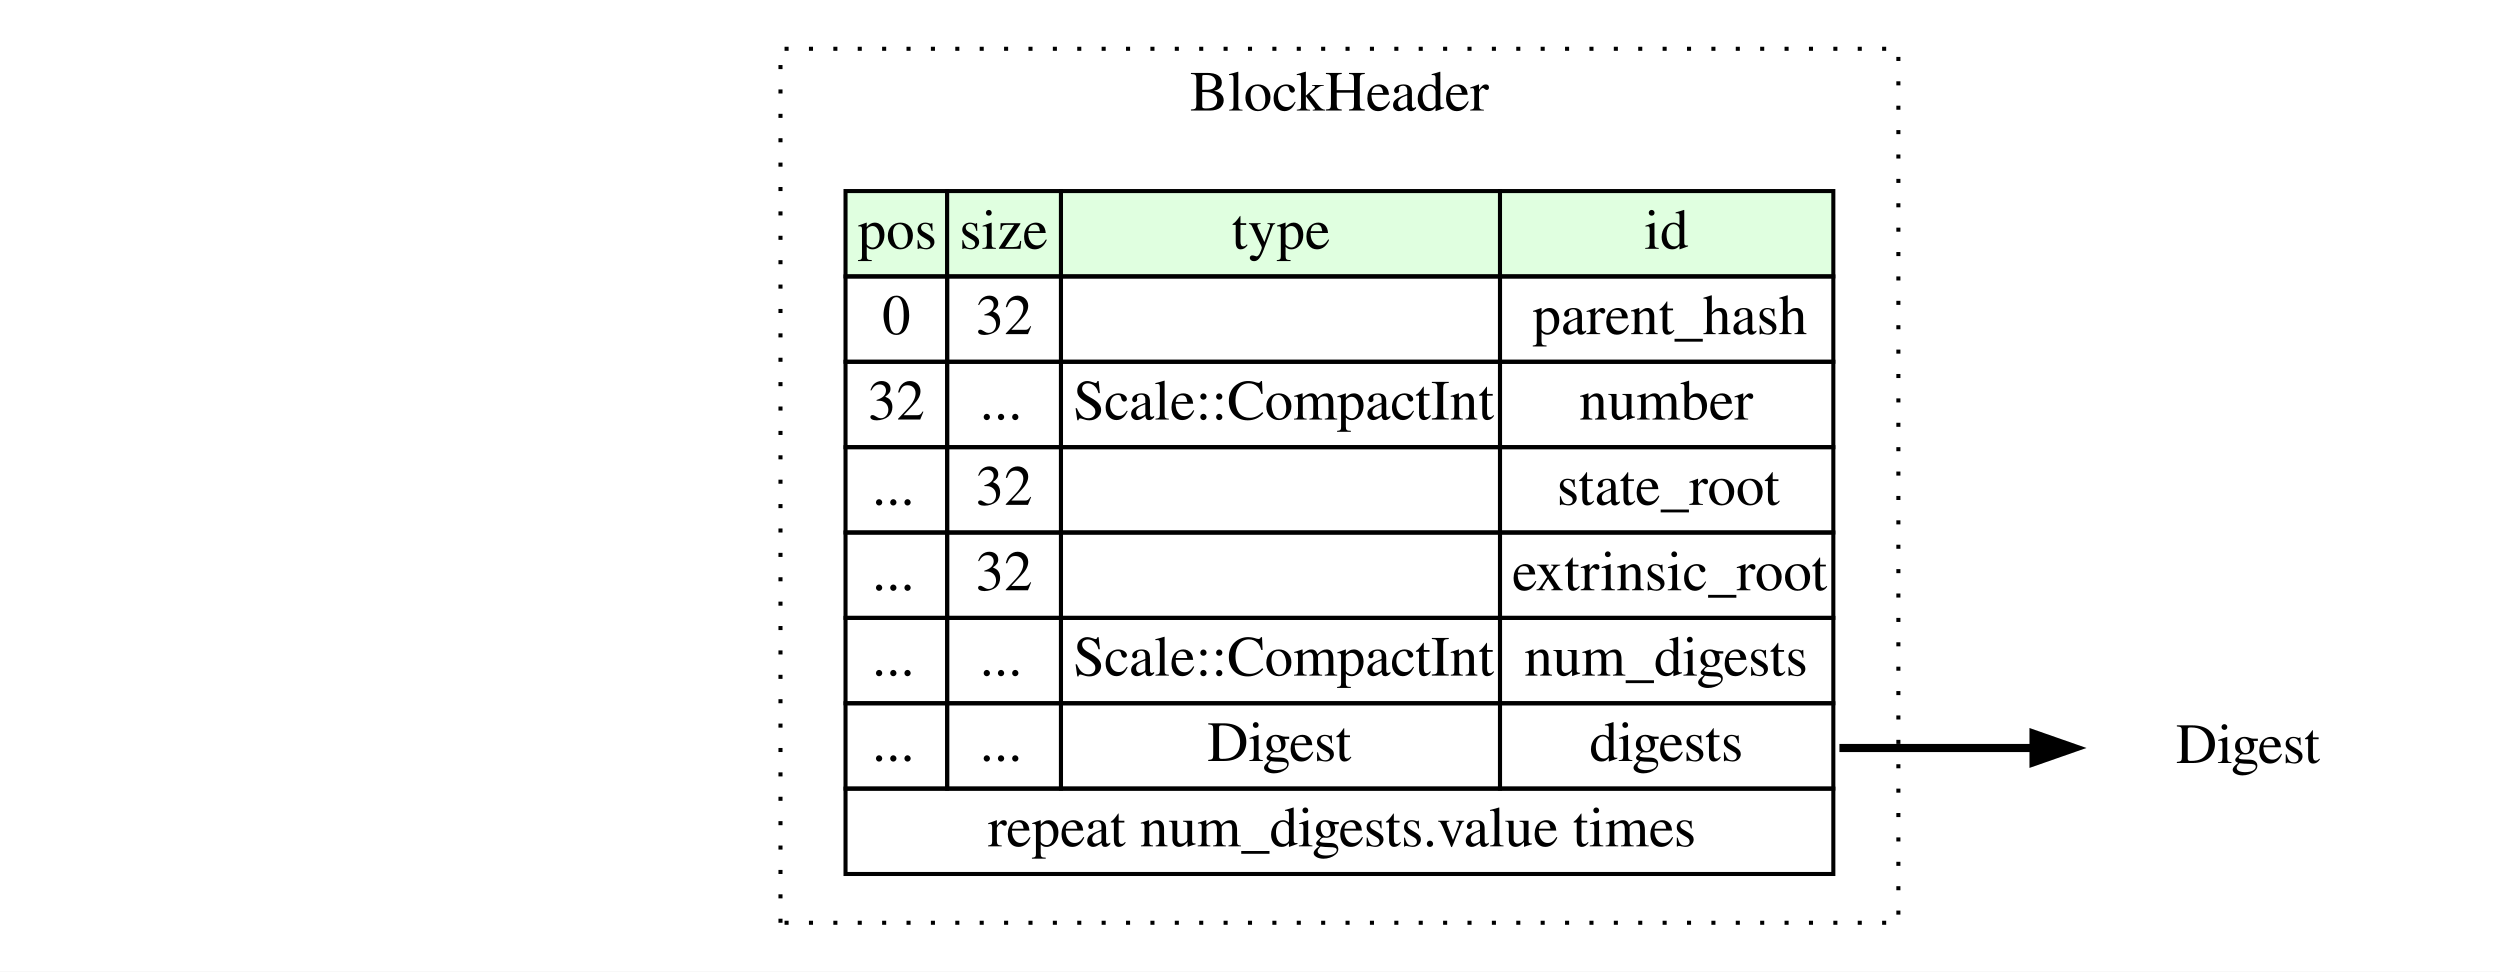
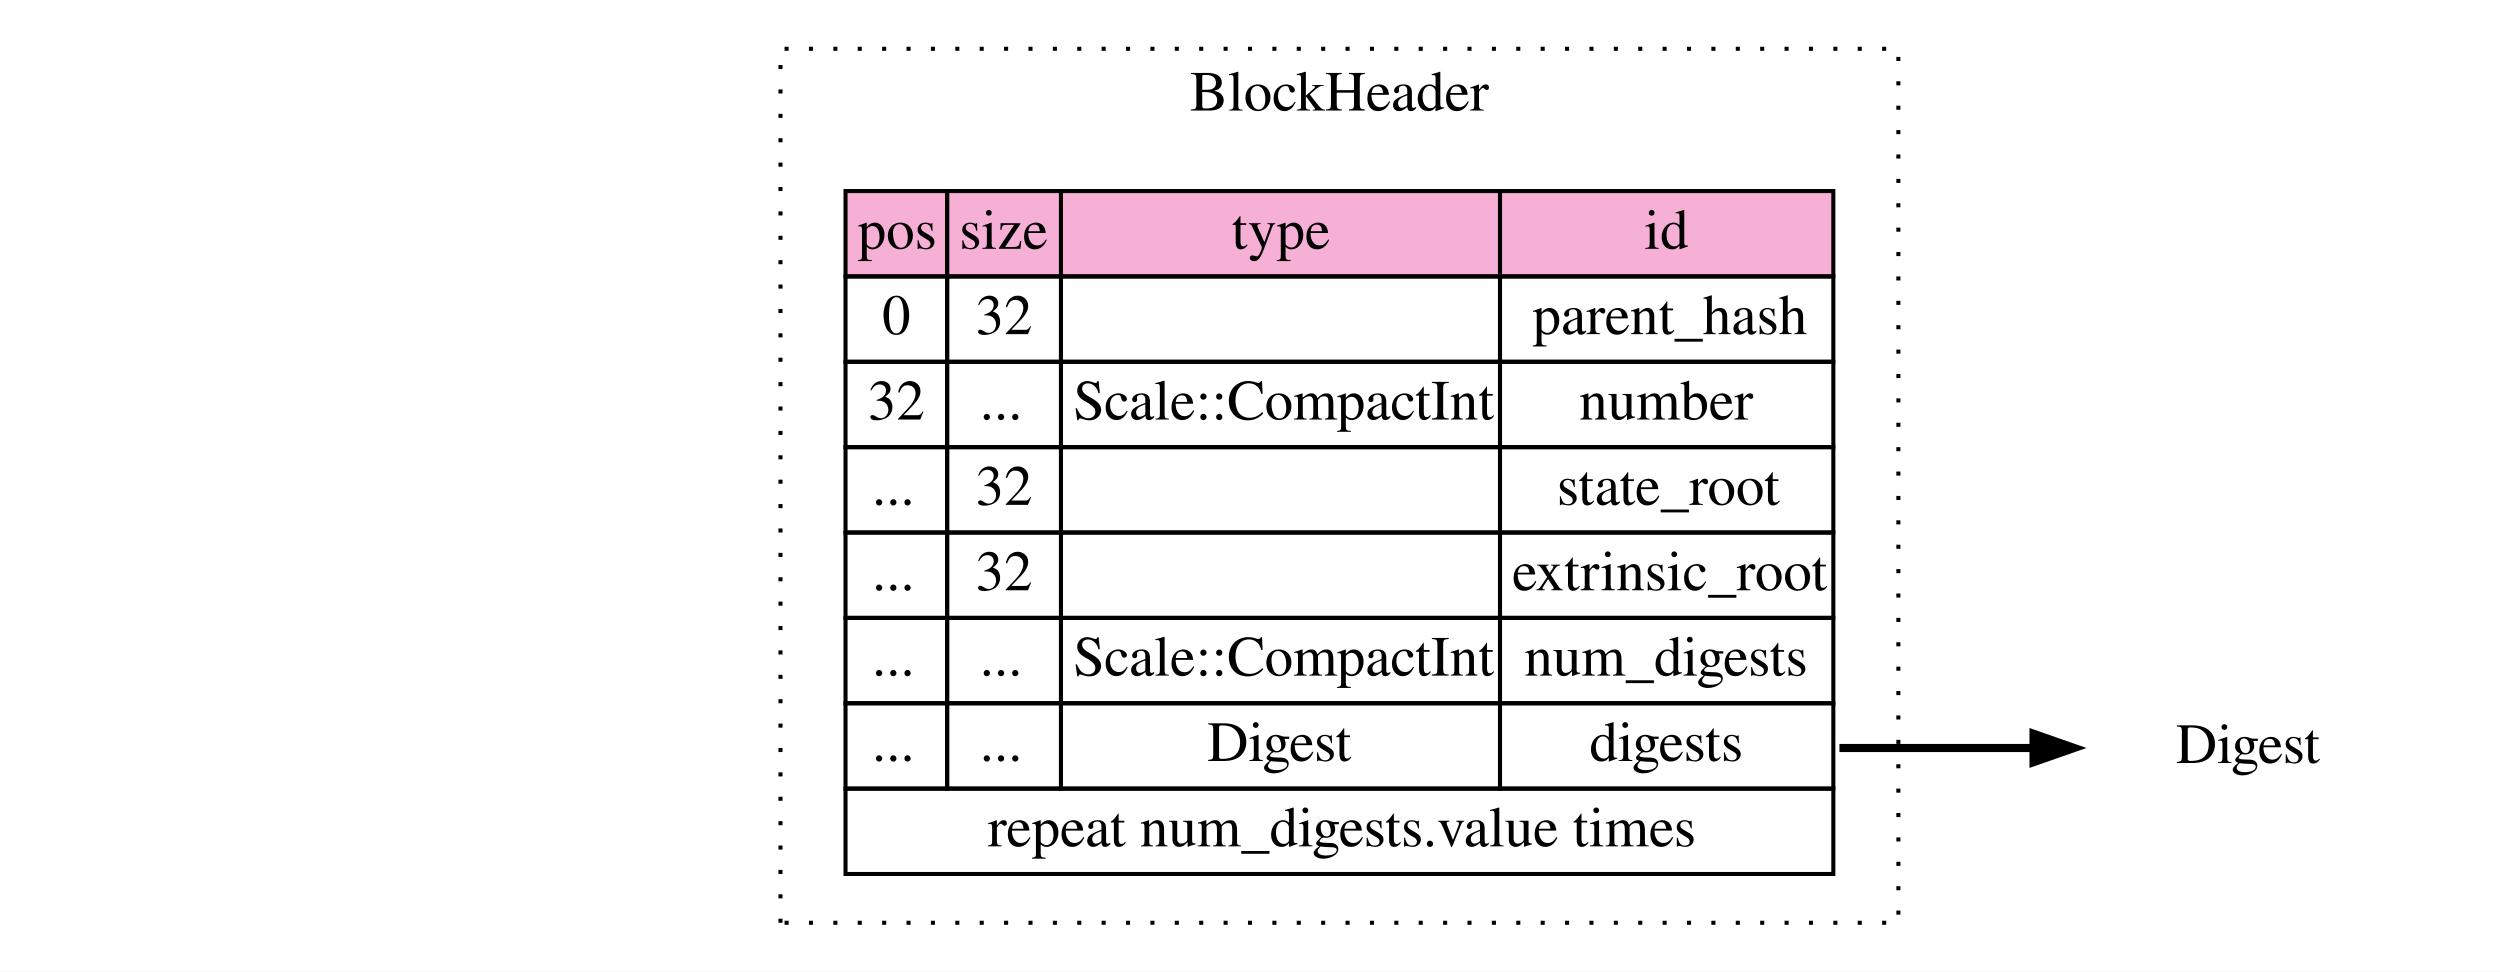
<svg xmlns="http://www.w3.org/2000/svg" xmlns:xlink="http://www.w3.org/1999/xlink" width="615pt" height="239pt" viewBox="0.00 0.00 615.00 239.00">
  <g id="graph0" class="graph" transform="scale(1 1) rotate(0) translate(4 235)">
    <polygon fill="white" stroke="none" points="-4,4 -4,-235 611,-235 611,4 -4,4" />
    <g id="clust1" class="cluster">
-       <polygon fill="none" stroke="black" stroke-dasharray="1,5" points="188,-8 188,-223 463,-223 463,-8 188,-8" />
+       <polygon fill="white" stroke="black" stroke-dasharray="1,5" points="188,-8 188,-223 463,-223 463,-8 188,-8" />
      <text text-anchor="middle" x="325.5" y="-207.8" font-family="Times,serif" font-size="14.00">BlockHeader</text>
    </g>
    <g id="node1" class="node">
-       <polygon fill="#e0ffe0" stroke="none" points="204,-167 204,-188 229,-188 229,-167 204,-167" />
+       <polygon fill="#e6007a4f" stroke="none" points="204,-167 204,-188 229,-188 229,-167 204,-167" />
      <polygon fill="none" stroke="black" points="204,-167 204,-188 229,-188 229,-167 204,-167" />
      <text text-anchor="start" x="207" y="-173.8" font-family="Times,serif" font-size="14.00">pos</text>
-       <polygon fill="#e0ffe0" stroke="none" points="229,-167 229,-188 257,-188 257,-167 229,-167" />
+       <polygon fill="#e6007a4f" stroke="none" points="229,-167 229,-188 257,-188 257,-167 229,-167" />
      <polygon fill="none" stroke="black" points="229,-167 229,-188 257,-188 257,-167 229,-167" />
      <text text-anchor="start" x="232" y="-173.8" font-family="Times,serif" font-size="14.00">size</text>
-       <polygon fill="#e0ffe0" stroke="none" points="257,-167 257,-188 365,-188 365,-167 257,-167" />
+       <polygon fill="#e6007a4f" stroke="none" points="257,-167 257,-188 365,-188 365,-167 257,-167" />
      <polygon fill="none" stroke="black" points="257,-167 257,-188 365,-188 365,-167 257,-167" />
      <text text-anchor="start" x="299" y="-173.8" font-family="Times,serif" font-size="14.00">type</text>
-       <polygon fill="#e0ffe0" stroke="none" points="365,-167 365,-188 447,-188 447,-167 365,-167" />
+       <polygon fill="#e6007a4f" stroke="none" points="365,-167 365,-188 447,-188 447,-167 365,-167" />
      <polygon fill="none" stroke="black" points="365,-167 365,-188 447,-188 447,-167 365,-167" />
      <text text-anchor="start" x="400.5" y="-173.8" font-family="Times,serif" font-size="14.00">id</text>
      <polygon fill="none" stroke="black" points="204,-146 204,-167 229,-167 229,-146 204,-146" />
      <text text-anchor="start" x="213" y="-152.8" font-family="Times,serif" font-size="14.00">0</text>
      <polygon fill="none" stroke="black" points="229,-146 229,-167 257,-167 257,-146 229,-146" />
      <text text-anchor="start" x="236" y="-152.8" font-family="Times,serif" font-size="14.00">32</text>
      <polygon fill="none" stroke="black" points="257,-146 257,-167 365,-167 365,-146 257,-146" />
      <polygon fill="none" stroke="black" points="365,-146 365,-167 447,-167 447,-146 365,-146" />
      <text text-anchor="start" x="373" y="-152.8" font-family="Times,serif" font-size="14.00">parent_hash</text>
      <polygon fill="none" stroke="black" points="204,-125 204,-146 229,-146 229,-125 204,-125" />
      <text text-anchor="start" x="209.5" y="-131.8" font-family="Times,serif" font-size="14.00">32</text>
      <polygon fill="none" stroke="black" points="229,-125 229,-146 257,-146 257,-125 229,-125" />
      <text text-anchor="start" x="237" y="-131.8" font-family="Times,serif" font-size="14.00">...</text>
      <polygon fill="none" stroke="black" points="257,-125 257,-146 365,-146 365,-125 257,-125" />
      <text text-anchor="start" x="260" y="-131.8" font-family="Times,serif" font-size="14.00">Scale::CompactInt</text>
      <polygon fill="none" stroke="black" points="365,-125 365,-146 447,-146 447,-125 365,-125" />
      <text text-anchor="start" x="384.5" y="-131.8" font-family="Times,serif" font-size="14.00">number</text>
      <polygon fill="none" stroke="black" points="204,-104 204,-125 229,-125 229,-104 204,-104" />
      <text text-anchor="start" x="210.5" y="-110.8" font-family="Times,serif" font-size="14.00">...</text>
      <polygon fill="none" stroke="black" points="229,-104 229,-125 257,-125 257,-104 229,-104" />
      <text text-anchor="start" x="236" y="-110.8" font-family="Times,serif" font-size="14.00">32</text>
      <polygon fill="none" stroke="black" points="257,-104 257,-125 365,-125 365,-104 257,-104" />
      <polygon fill="none" stroke="black" points="365,-104 365,-125 447,-125 447,-104 365,-104" />
      <text text-anchor="start" x="379" y="-110.8" font-family="Times,serif" font-size="14.00">state_root</text>
      <polygon fill="none" stroke="black" points="204,-83 204,-104 229,-104 229,-83 204,-83" />
      <text text-anchor="start" x="210.5" y="-89.8" font-family="Times,serif" font-size="14.00">...</text>
      <polygon fill="none" stroke="black" points="229,-83 229,-104 257,-104 257,-83 229,-83" />
      <text text-anchor="start" x="236" y="-89.8" font-family="Times,serif" font-size="14.00">32</text>
      <polygon fill="none" stroke="black" points="257,-83 257,-104 365,-104 365,-83 257,-83" />
      <polygon fill="none" stroke="black" points="365,-83 365,-104 447,-104 447,-83 365,-83" />
      <text text-anchor="start" x="368" y="-89.8" font-family="Times,serif" font-size="14.00">extrinsic_root</text>
      <polygon fill="none" stroke="black" points="204,-62 204,-83 229,-83 229,-62 204,-62" />
      <text text-anchor="start" x="210.5" y="-68.8" font-family="Times,serif" font-size="14.00">...</text>
      <polygon fill="none" stroke="black" points="229,-62 229,-83 257,-83 257,-62 229,-62" />
      <text text-anchor="start" x="237" y="-68.8" font-family="Times,serif" font-size="14.00">...</text>
      <polygon fill="none" stroke="black" points="257,-62 257,-83 365,-83 365,-62 257,-62" />
      <text text-anchor="start" x="260" y="-68.8" font-family="Times,serif" font-size="14.00">Scale::CompactInt</text>
      <polygon fill="none" stroke="black" points="365,-62 365,-83 447,-83 447,-62 365,-62" />
      <text text-anchor="start" x="371" y="-68.8" font-family="Times,serif" font-size="14.00">num_digests</text>
      <polygon fill="none" stroke="black" points="204,-41 204,-62 229,-62 229,-41 204,-41" />
      <text text-anchor="start" x="210.5" y="-47.8" font-family="Times,serif" font-size="14.00">...</text>
      <polygon fill="none" stroke="black" points="229,-41 229,-62 257,-62 257,-41 229,-41" />
      <text text-anchor="start" x="237" y="-47.8" font-family="Times,serif" font-size="14.00">...</text>
      <polygon fill="none" stroke="black" points="257,-41 257,-62 365,-62 365,-41 257,-41" />
      <text text-anchor="start" x="293" y="-47.8" font-family="Times,serif" font-size="14.00">Digest</text>
      <polygon fill="none" stroke="black" points="365,-41 365,-62 447,-62 447,-41 365,-41" />
      <text text-anchor="start" x="387" y="-47.8" font-family="Times,serif" font-size="14.00">digests</text>
      <polygon fill="none" stroke="black" points="204,-20 204,-41 447,-41 447,-20 204,-20" />
      <text text-anchor="start" x="239" y="-26.8" font-family="Times,serif" font-size="14.00">repeat num_digests.value times</text>
    </g>
    <g id="node3" class="node">
      <text text-anchor="middle" x="549" y="-47.3" font-family="Times,serif" font-size="14.00">
        <a xlink:href="chap-state#img-digest" xlink:title="Digest">
                Digest
              </a>
      </text>
    </g>
    <g id="edge3" class="edge">
      <path fill="none" stroke="black" stroke-width="2" d="M448.5,-51C464.78,-51 482.56,-51 498.53,-51" />
      <polygon fill="black" stroke="black" stroke-width="2" points="496.25,-54.5 506.25,-51 496.25,-47.5 496.25,-54.5" />
    </g>
  </g>
</svg>
